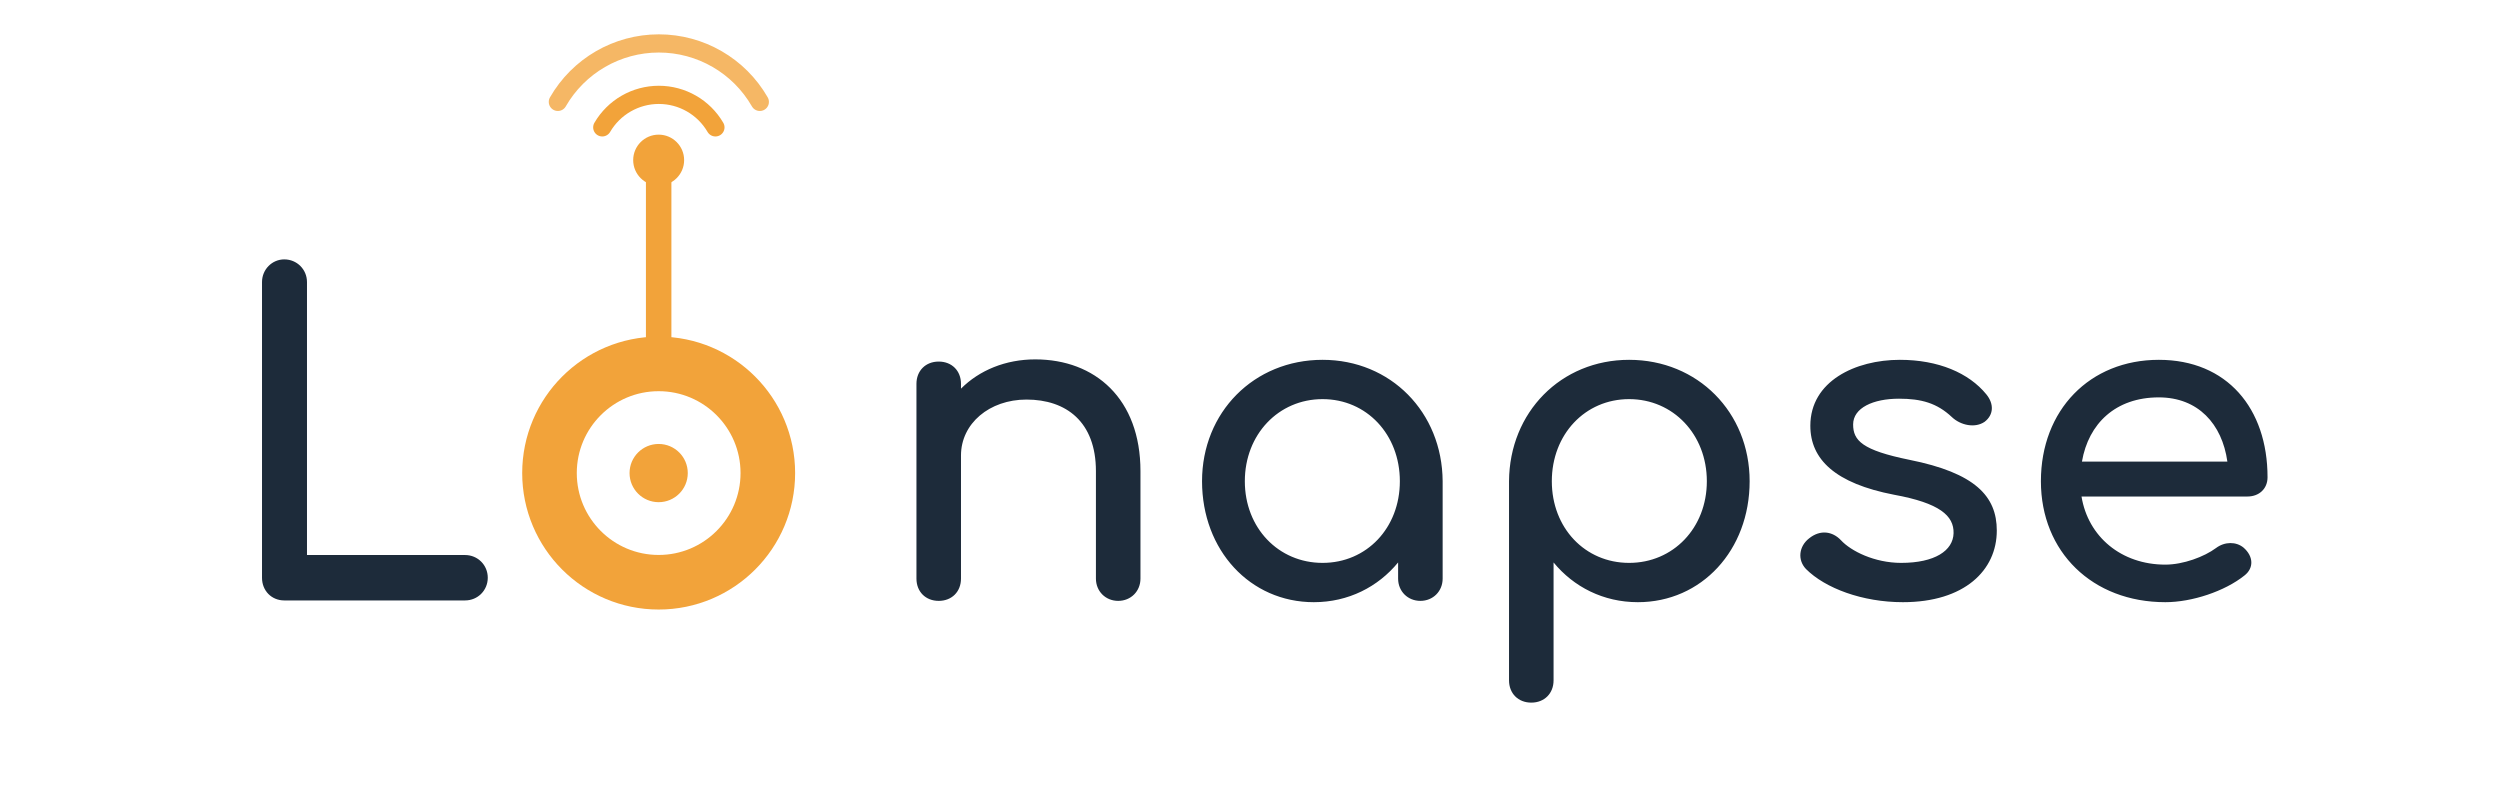
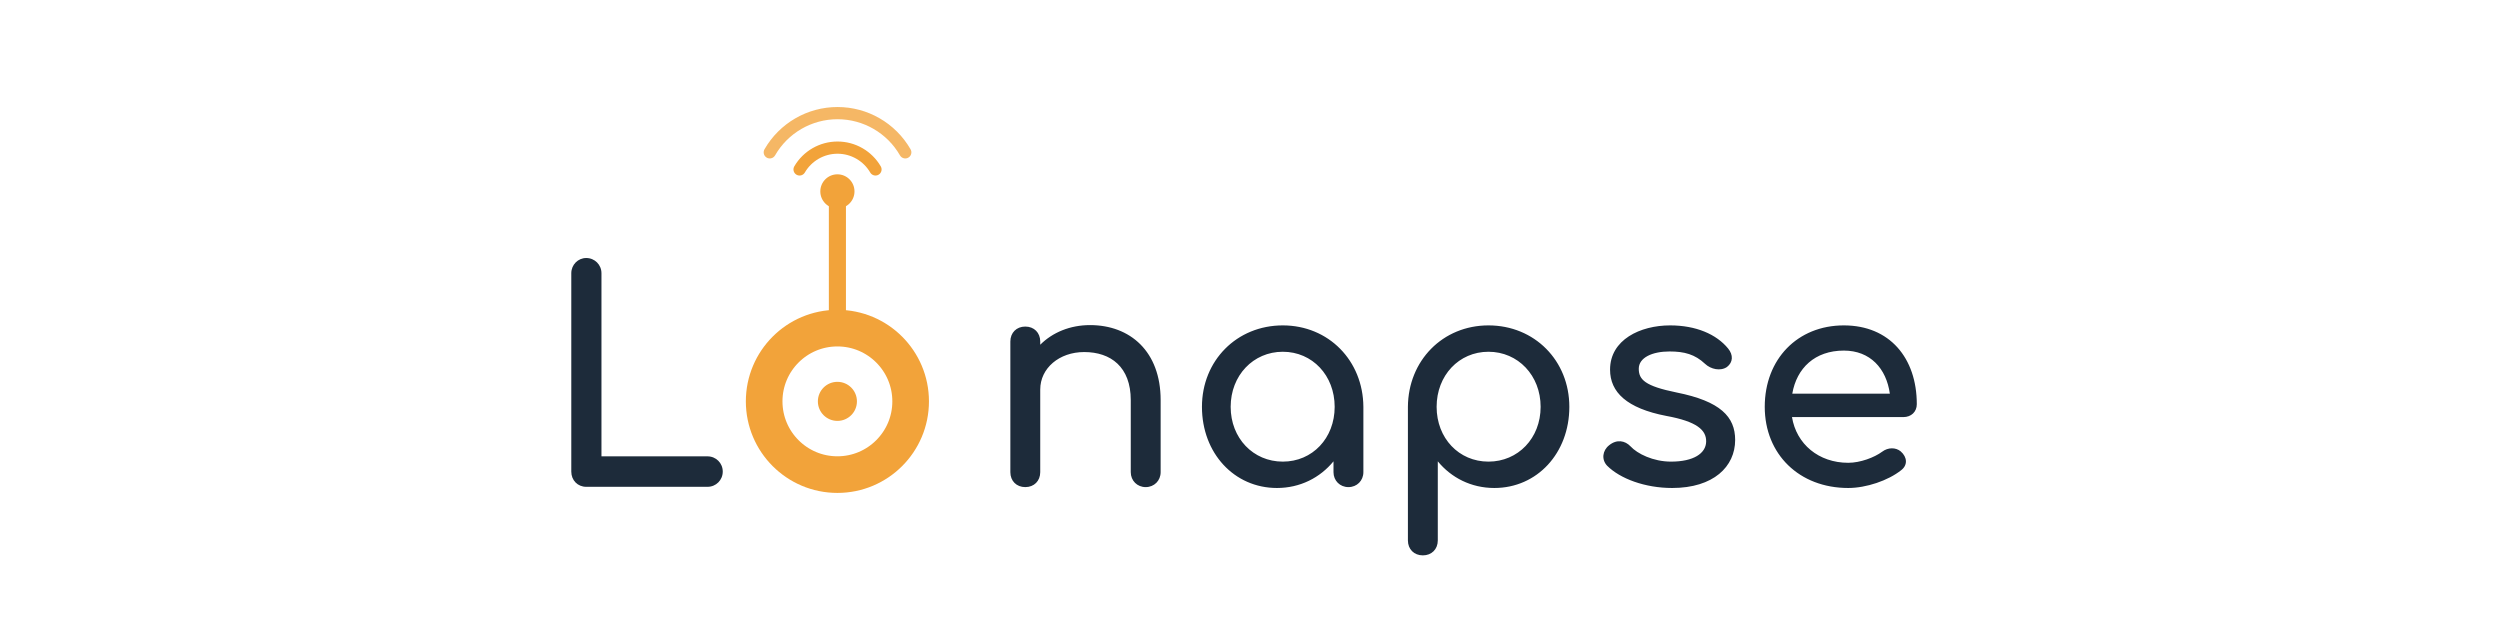
- <svg xmlns="http://www.w3.org/2000/svg" viewBox="0 0 687 220" width="687" height="220">
-   <path d="M78.12 165.0H127.8C131.28 165.0 134.04 162.24 134.04 158.76C134.04 155.28 131.28 152.52 127.8 152.52H84.36V77.52C84.36 74.04 81.6 71.28 78.12 71.28C74.76 71.28 72.0 74.04 72.0 77.52V158.76C72.0 162.36 74.64 165.0 78.12 165.0Z" fill="#1d2b3a" />
-   <circle cx="181.0" cy="130" r="30" fill="none" stroke="#f2a33a" stroke-width="15" />
-   <circle cx="181.0" cy="130" r="8" fill="#f2a33a" />
-   <path d="M181.0,100 V48" stroke="#f2a33a" stroke-width="7" stroke-linecap="round" />
-   <circle cx="181.0" cy="44" r="7" fill="#f2a33a" />
-   <path d="M165.5,35.0 A18,18 0 0 1 196.6,35.0" fill="none" stroke="#f2a33a" stroke-width="5" stroke-linecap="round" opacity="1.00" />
-   <path d="M153.3,28.0 A32,32 0 0 1 208.8,28.0" fill="none" stroke="#f2a33a" stroke-width="5" stroke-linecap="round" opacity="0.78" />
-   <path d="M257.96 165.12C261.56 165.12 264.08 162.6 264.08 159.0V125.16C264.08 116.4 271.88 109.8 282.08 109.8C293.0 109.8 301.16 115.92 301.16 129.48V159.0C301.16 162.48 303.8 165.12 307.28 165.12C310.76 165.12 313.4 162.48 313.4 159.0V129.48C313.4 109.56 300.92 98.76 284.48 98.76C276.32 98.76 269.12 101.76 264.08 106.8V105.48C264.08 101.88 261.56 99.36 257.96 99.36C254.36 99.36 251.84 101.88 251.84 105.48V159.0C251.84 162.6 254.36 165.12 257.96 165.12ZM361.04 165.48C370.52 165.48 378.68 161.28 384.2 154.56V159.0C384.2 162.48 386.84 165.12 390.32 165.12C393.8 165.12 396.44 162.48 396.44 159.0V132.24C396.32 113.28 382.16 98.88 363.44 98.88C344.6 98.88 330.32 113.28 330.32 132.24C330.32 151.2 343.52 165.48 361.04 165.48ZM363.44 154.68C351.32 154.68 342.08 145.08 342.08 132.24C342.08 119.4 351.32 109.68 363.44 109.68C375.56 109.68 384.68 119.4 384.68 132.24C384.68 145.08 375.56 154.68 363.44 154.68ZM420.8 193.08C424.4 193.08 426.92 190.56 426.92 186.96V154.56C432.44 161.28 440.6 165.48 450.08 165.48C467.6 165.48 480.8 151.2 480.8 132.24C480.8 113.28 466.52 98.88 447.68 98.88C428.96 98.88 414.8 113.28 414.68 132.24V186.96C414.68 190.56 417.2 193.08 420.8 193.08ZM447.68 154.68C435.56 154.68 426.44 145.08 426.44 132.24C426.44 119.4 435.56 109.68 447.68 109.68C459.8 109.68 469.04 119.4 469.04 132.24C469.04 145.08 459.8 154.68 447.68 154.68ZM522.92 165.48C539.84 165.48 548.72 156.72 548.72 145.8C548.72 136.32 542.72 129.96 524.72 126.36C511.76 123.72 509.24 121.08 509.24 116.64C509.24 112.08 514.76 109.56 521.84 109.56C527.96 109.56 532.28 110.76 536.36 114.6C538.76 116.88 542.72 117.72 545.36 115.92C547.88 114.0 548.0 111.0 545.84 108.36C541.04 102.48 532.64 98.88 522.08 98.88C509.84 98.88 497.48 104.76 497.48 117.0C497.48 126.24 504.32 132.84 520.52 135.96C533.0 138.24 536.96 141.72 536.84 146.52C536.72 151.32 531.68 154.68 522.44 154.68C515.12 154.68 508.64 151.44 505.88 148.44C503.6 146.04 500.24 145.44 497.12 147.96C494.36 150.12 493.88 153.84 496.28 156.36C501.56 161.64 511.76 165.48 522.92 165.48ZM595.04 165.48C602.36 165.48 611.36 162.48 616.76 158.16C619.4 156.12 619.28 152.88 616.52 150.48C614.48 148.8 611.36 148.8 608.96 150.6C605.72 153.0 599.96 155.16 595.04 155.16C582.92 155.16 573.8 147.48 572.0 136.44H617.6C620.84 136.44 623.12 134.28 623.12 131.16C623.12 112.2 611.96 98.88 593.24 98.88C574.28 98.88 560.84 112.68 560.84 132.24C560.84 151.68 575.0 165.48 595.04 165.48ZM593.24 109.2C604.04 109.2 610.64 116.52 612.08 126.84H572.12C573.92 116.4 581.36 109.2 593.24 109.2Z" fill="#1d2b3a" />
+ <svg xmlns="http://www.w3.org/2000/svg" viewBox="0 0 1280 320" width="1280" height="320">
+   <g transform="translate(202.5,43.0) scale(1.25)">
+     <path d="M78.12 165.0H127.8C131.28 165.0 134.04 162.24 134.04 158.76C134.04 155.28 131.28 152.52 127.8 152.52H84.36V77.52C84.36 74.04 81.6 71.28 78.12 71.28C74.76 71.28 72.0 74.04 72.0 77.52V158.76C72.0 162.36 74.64 165.0 78.12 165.0Z" fill="#1d2b3a" />
+     <circle cx="181.0" cy="130" r="30" fill="none" stroke="#f2a33a" stroke-width="15" />
+     <circle cx="181.0" cy="130" r="8" fill="#f2a33a" />
+     <path d="M181.0,100 V48" stroke="#f2a33a" stroke-width="7" stroke-linecap="round" />
+     <circle cx="181.0" cy="44" r="7" fill="#f2a33a" />
+     <path d="M165.5,35.0 A18,18 0 0 1 196.6,35.0" fill="none" stroke="#f2a33a" stroke-width="5" stroke-linecap="round" opacity="1.00" />
+     <path d="M153.3,28.0 A32,32 0 0 1 208.8,28.0" fill="none" stroke="#f2a33a" stroke-width="5" stroke-linecap="round" opacity="0.78" />
+     <path d="M257.96 165.12C261.56 165.12 264.08 162.6 264.08 159.0V125.16C264.08 116.4 271.88 109.8 282.08 109.8C293.0 109.8 301.16 115.92 301.16 129.48V159.0C301.16 162.48 303.8 165.12 307.28 165.12C310.76 165.12 313.4 162.48 313.4 159.0V129.48C313.4 109.56 300.92 98.76 284.48 98.76C276.32 98.76 269.12 101.76 264.08 106.8V105.48C264.08 101.88 261.56 99.36 257.96 99.36C254.36 99.36 251.84 101.88 251.84 105.48V159.0C251.84 162.6 254.36 165.12 257.96 165.12ZM361.04 165.48C370.52 165.48 378.68 161.28 384.2 154.56V159.0C384.2 162.48 386.84 165.12 390.32 165.12C393.8 165.12 396.44 162.48 396.44 159.0V132.24C396.32 113.28 382.16 98.88 363.44 98.88C344.6 98.88 330.32 113.28 330.32 132.24C330.32 151.2 343.52 165.48 361.04 165.48ZM363.44 154.68C351.32 154.68 342.08 145.08 342.08 132.24C342.08 119.4 351.32 109.68 363.44 109.68C375.56 109.68 384.68 119.4 384.68 132.24C384.68 145.08 375.56 154.68 363.44 154.68ZM420.8 193.08C424.4 193.08 426.92 190.56 426.92 186.96V154.56C432.44 161.28 440.6 165.48 450.08 165.48C467.6 165.48 480.8 151.2 480.8 132.24C480.8 113.28 466.52 98.88 447.68 98.88C428.96 98.88 414.8 113.28 414.68 132.24V186.96C414.68 190.56 417.2 193.08 420.8 193.08ZM447.68 154.68C435.56 154.68 426.44 145.08 426.44 132.24C426.44 119.4 435.56 109.68 447.68 109.68C459.8 109.68 469.04 119.4 469.04 132.24C469.04 145.08 459.8 154.68 447.68 154.68ZM522.92 165.48C539.84 165.48 548.72 156.72 548.72 145.8C548.72 136.32 542.72 129.96 524.72 126.36C511.76 123.72 509.24 121.08 509.24 116.64C509.24 112.08 514.76 109.56 521.84 109.56C527.96 109.56 532.28 110.76 536.36 114.6C538.76 116.88 542.72 117.72 545.36 115.92C547.88 114.0 548.0 111.0 545.84 108.36C541.04 102.48 532.64 98.88 522.08 98.88C509.84 98.88 497.48 104.76 497.48 117.0C497.48 126.24 504.32 132.84 520.52 135.96C533.0 138.24 536.96 141.72 536.84 146.52C536.72 151.32 531.68 154.68 522.44 154.68C515.12 154.68 508.64 151.44 505.88 148.44C503.6 146.04 500.24 145.44 497.12 147.96C494.36 150.12 493.88 153.84 496.28 156.36C501.56 161.64 511.76 165.48 522.92 165.48ZM595.04 165.48C602.36 165.48 611.36 162.48 616.76 158.16C619.4 156.12 619.28 152.88 616.52 150.48C614.48 148.8 611.36 148.8 608.96 150.6C605.72 153.0 599.96 155.16 595.04 155.16C582.92 155.16 573.8 147.48 572.0 136.44H617.6C620.84 136.44 623.12 134.28 623.12 131.16C623.12 112.2 611.96 98.88 593.24 98.88C574.28 98.88 560.84 112.68 560.84 132.24C560.84 151.68 575.0 165.48 595.04 165.48ZM593.24 109.2C604.04 109.2 610.64 116.52 612.08 126.84H572.12C573.92 116.4 581.36 109.2 593.24 109.2Z" fill="#1d2b3a" />
+   </g>
</svg>
